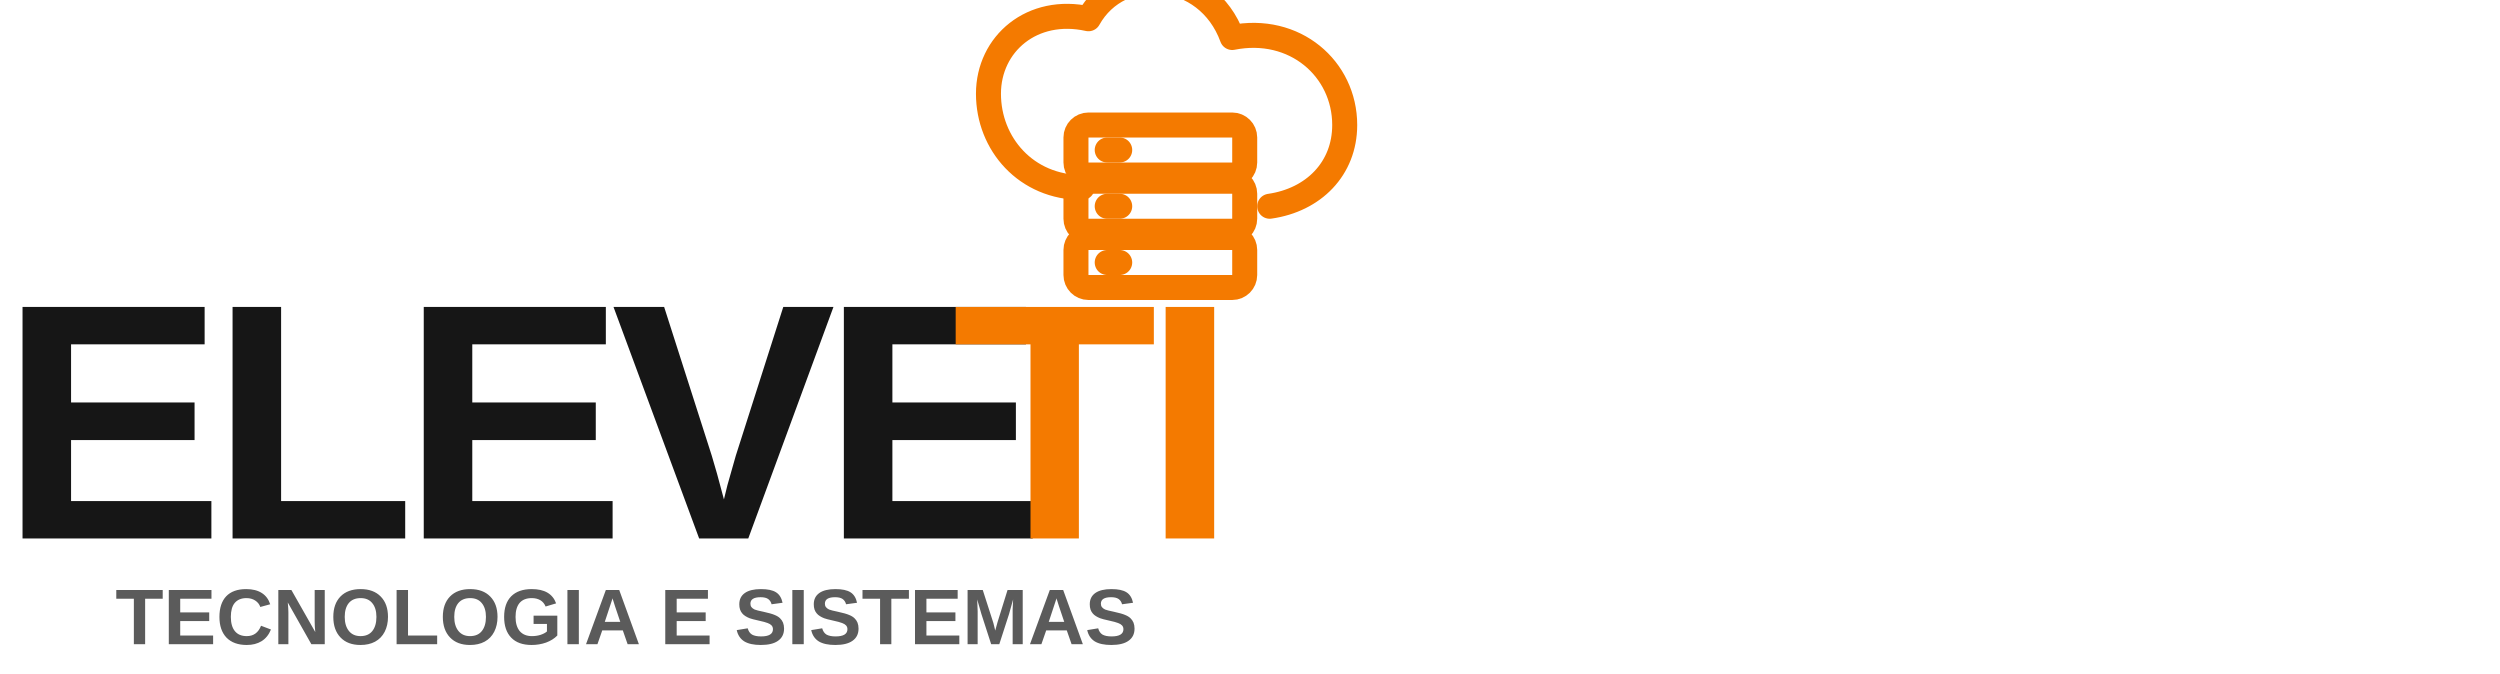
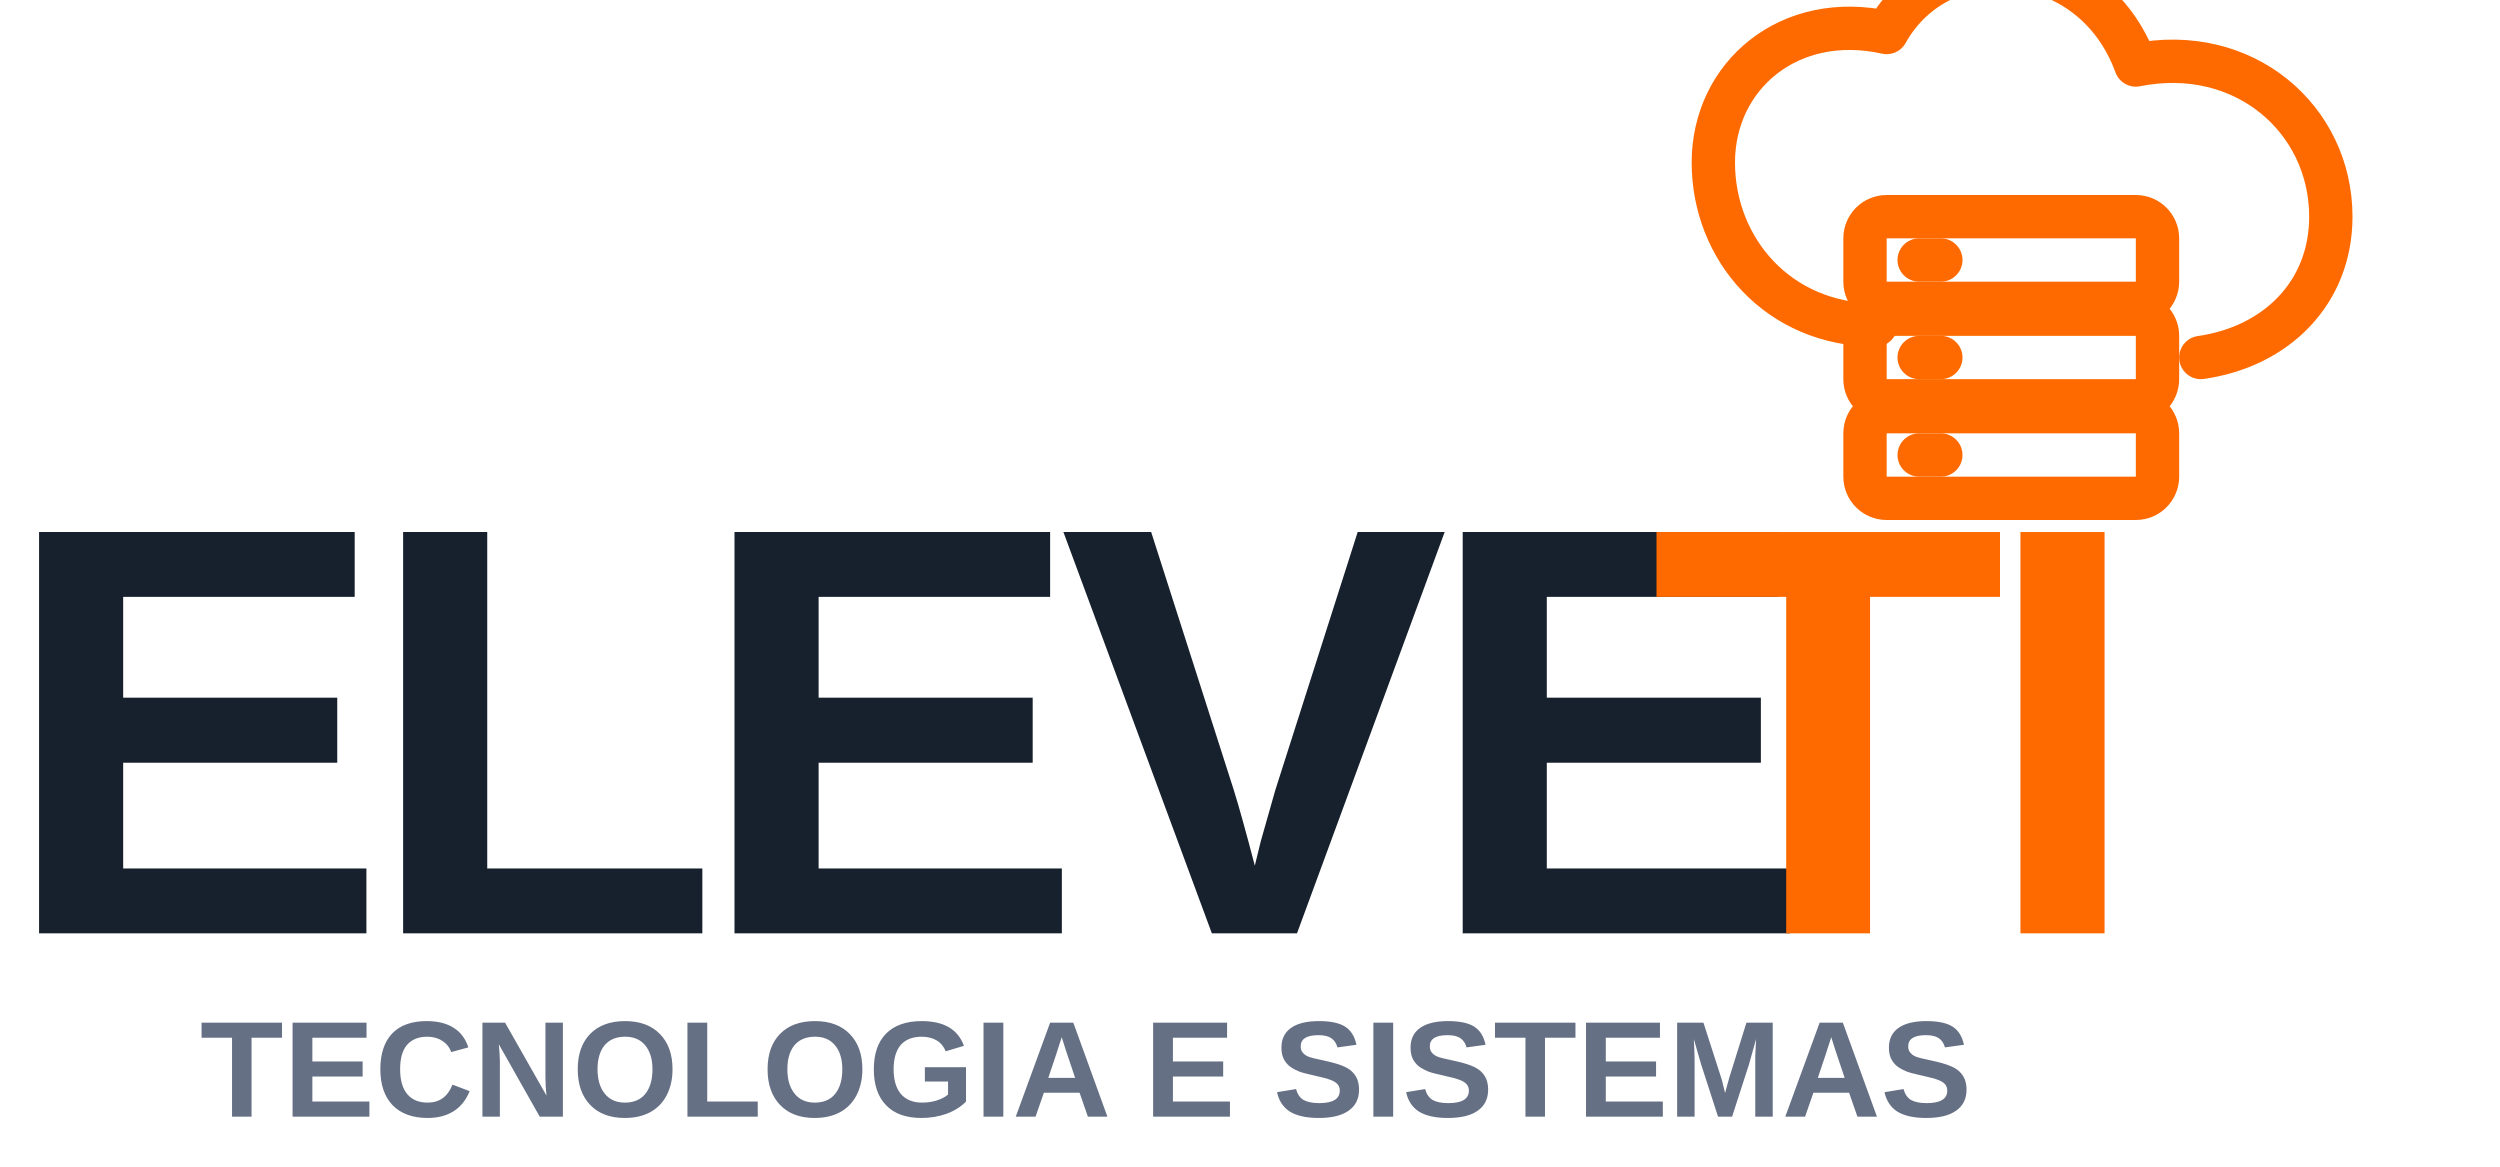
- <svg xmlns="http://www.w3.org/2000/svg" viewBox="0 0 260 70" role="img" aria-labelledby="title desc">
-   <g transform="translate(82 0) scale(.65)" fill="none" stroke="#f47a00" stroke-width="4" stroke-linecap="round" stroke-linejoin="round">
+ <svg xmlns="http://www.w3.org/2000/svg" viewBox="0 0 150 70" role="img" aria-labelledby="title desc">
+   <g transform="translate(82 0) scale(.65)" fill="none" stroke="#ff6a00" stroke-width="4" stroke-linecap="round" stroke-linejoin="round">
    <path d="M47 30c-9 0-15-7-15-15S39 1 48 3c5-9 19-8 23 3 10-2 18 5 18 14 0 7-5 12-12 13" />
    <rect x="46" y="20" width="27" height="8" rx="2" />
    <rect x="46" y="29" width="27" height="8" rx="2" />
    <rect x="46" y="38" width="27" height="8" rx="2" />
    <path d="M51 24h2m-2 9h2m-2 9h2" />
  </g>
-   <text x="0" y="56" font-family="Arial,Helvetica,sans-serif" font-size="35" font-weight="900" letter-spacing="-1.5" fill="#161616">ELEVE</text>
-   <text x="99" y="56" font-family="Arial,Helvetica,sans-serif" font-size="35" font-weight="900" letter-spacing="-1.5" fill="#f47a00">TI</text>
-   <text x="12" y="67" font-family="Arial,Helvetica,sans-serif" font-size="8.2" font-weight="700" fill="#5b5b5b">TECNOLOGIA E SISTEMAS</text>
+   <text x="0" y="56" font-family="Arial,Helvetica,sans-serif" font-size="35" font-weight="900" letter-spacing="-1.5" fill="#17212d">ELEVE</text>
+   <text x="99" y="56" font-family="Arial,Helvetica,sans-serif" font-size="35" font-weight="900" letter-spacing="-1.5" fill="#ff6a00">TI</text>
+   <text x="12" y="67" font-family="Arial,Helvetica,sans-serif" font-size="8.2" font-weight="700" fill="#667085">TECNOLOGIA E SISTEMAS</text>
</svg>
